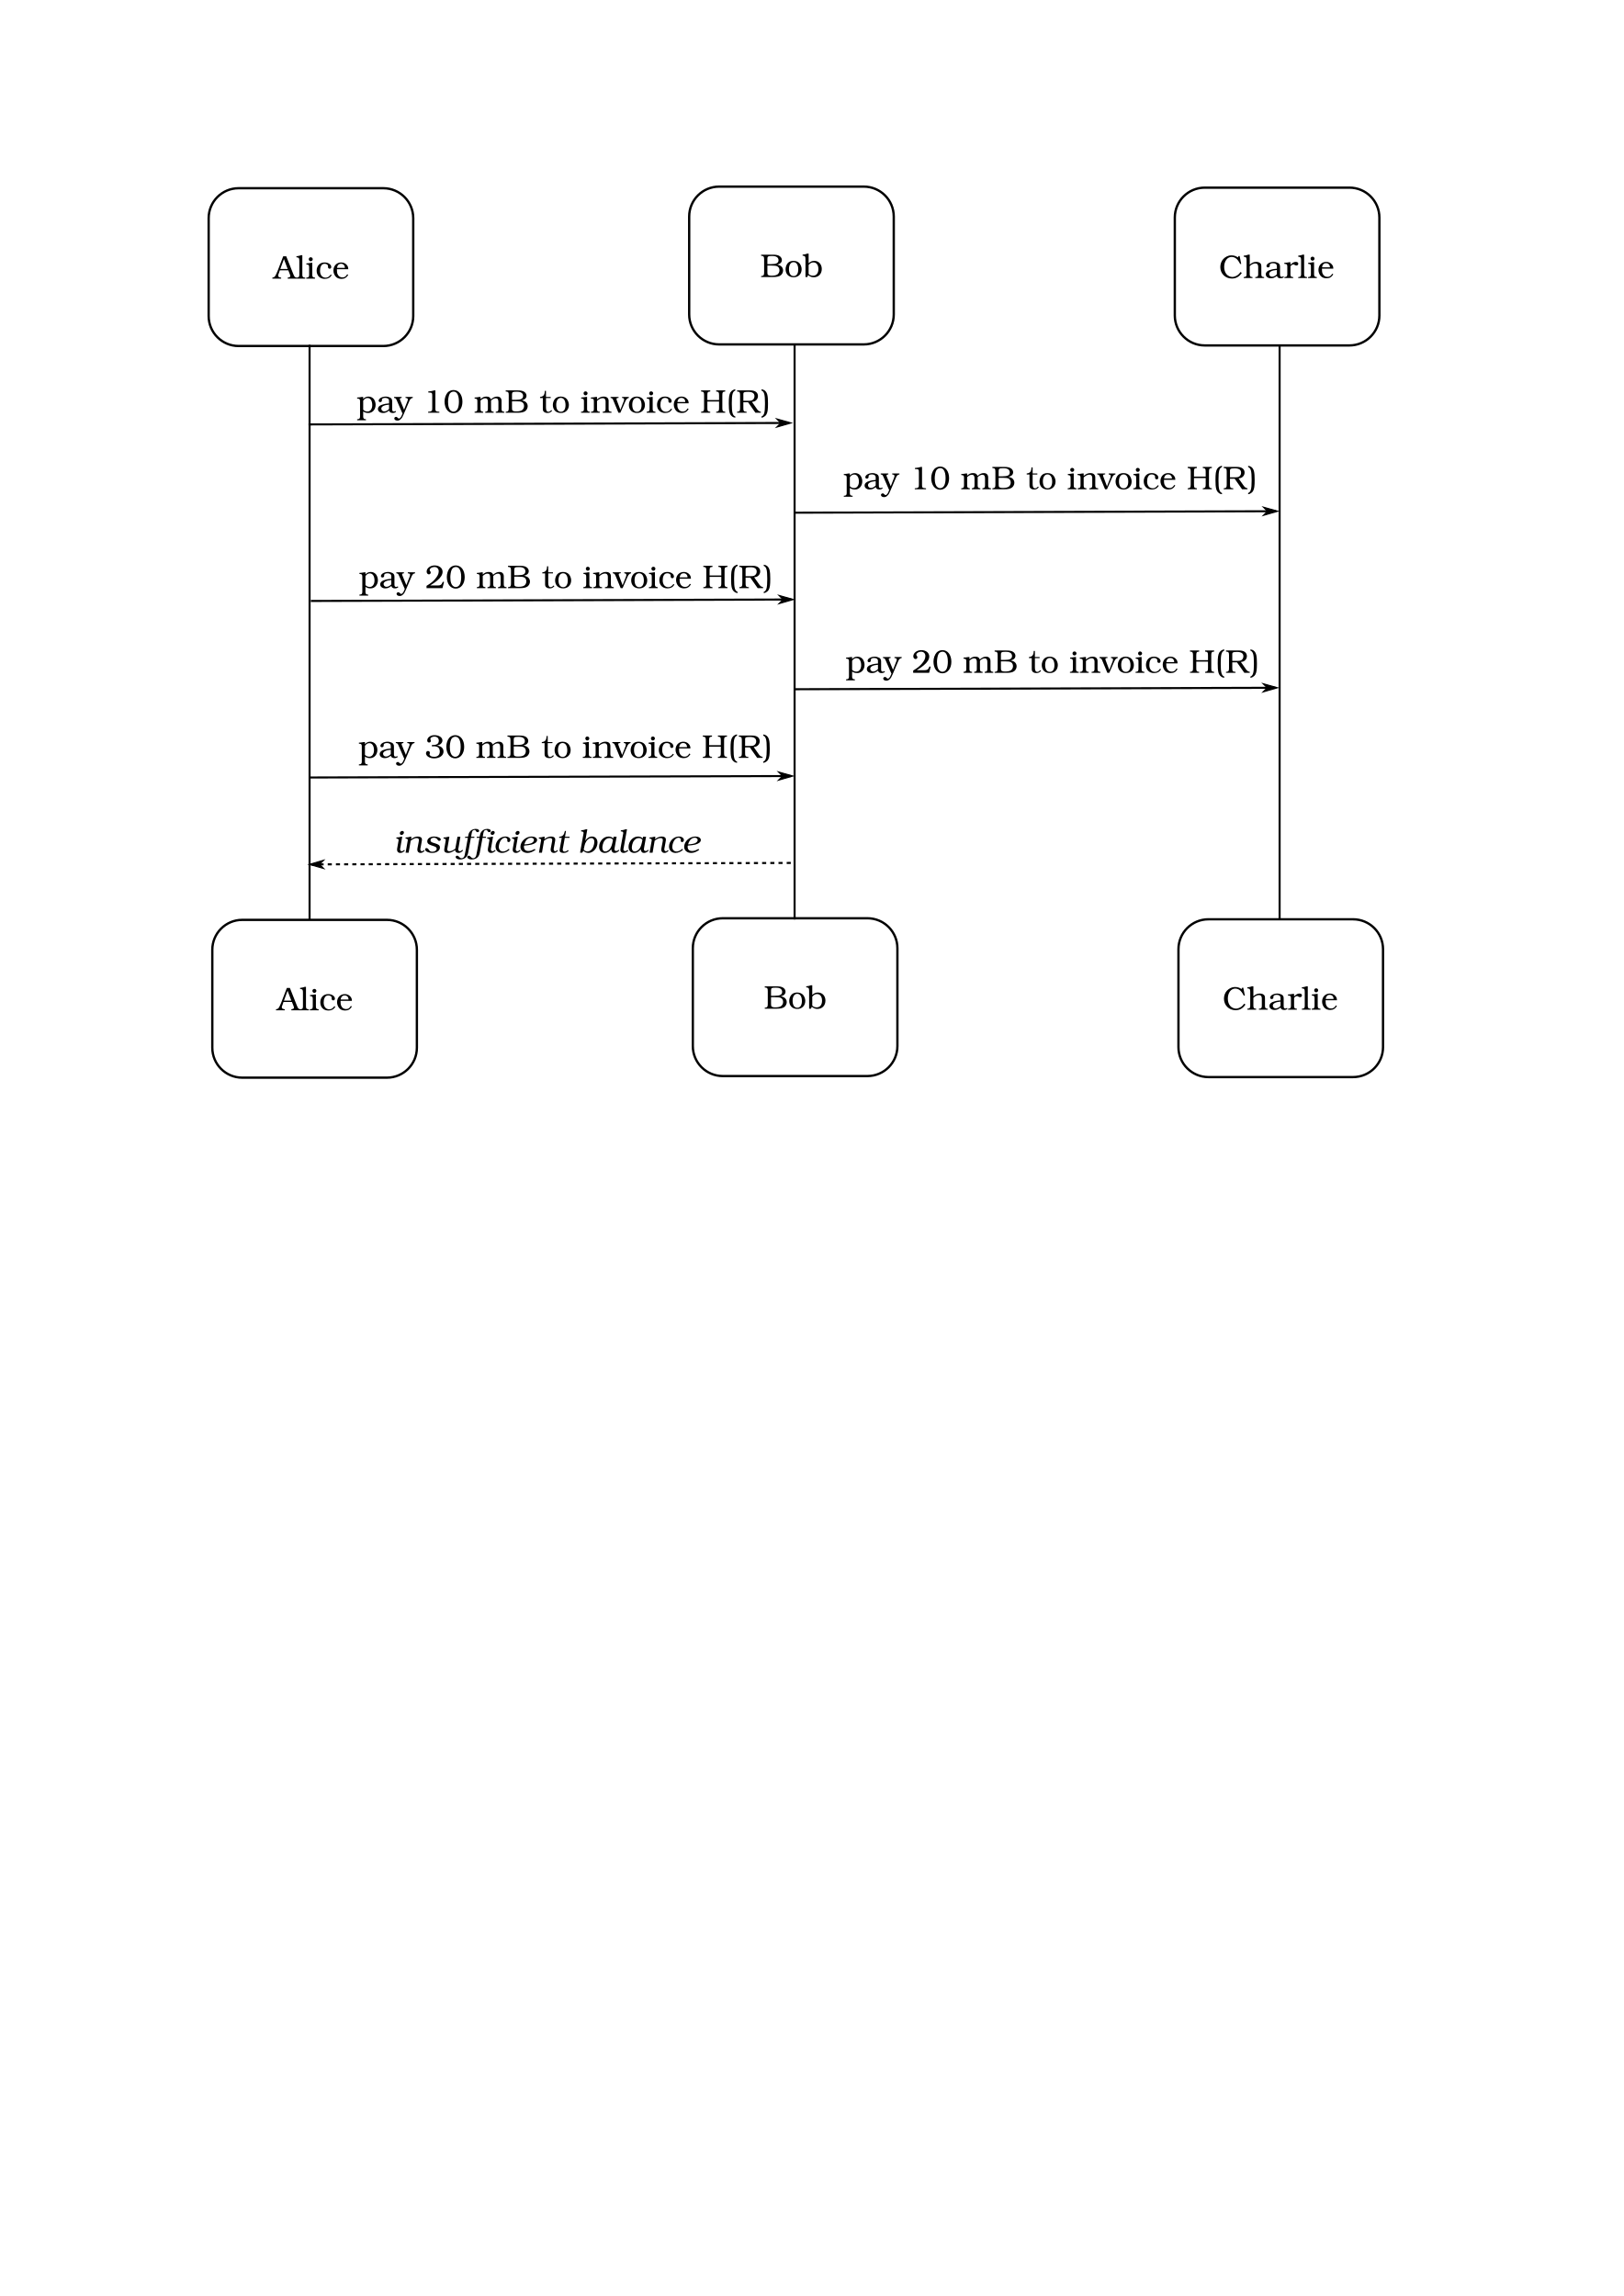
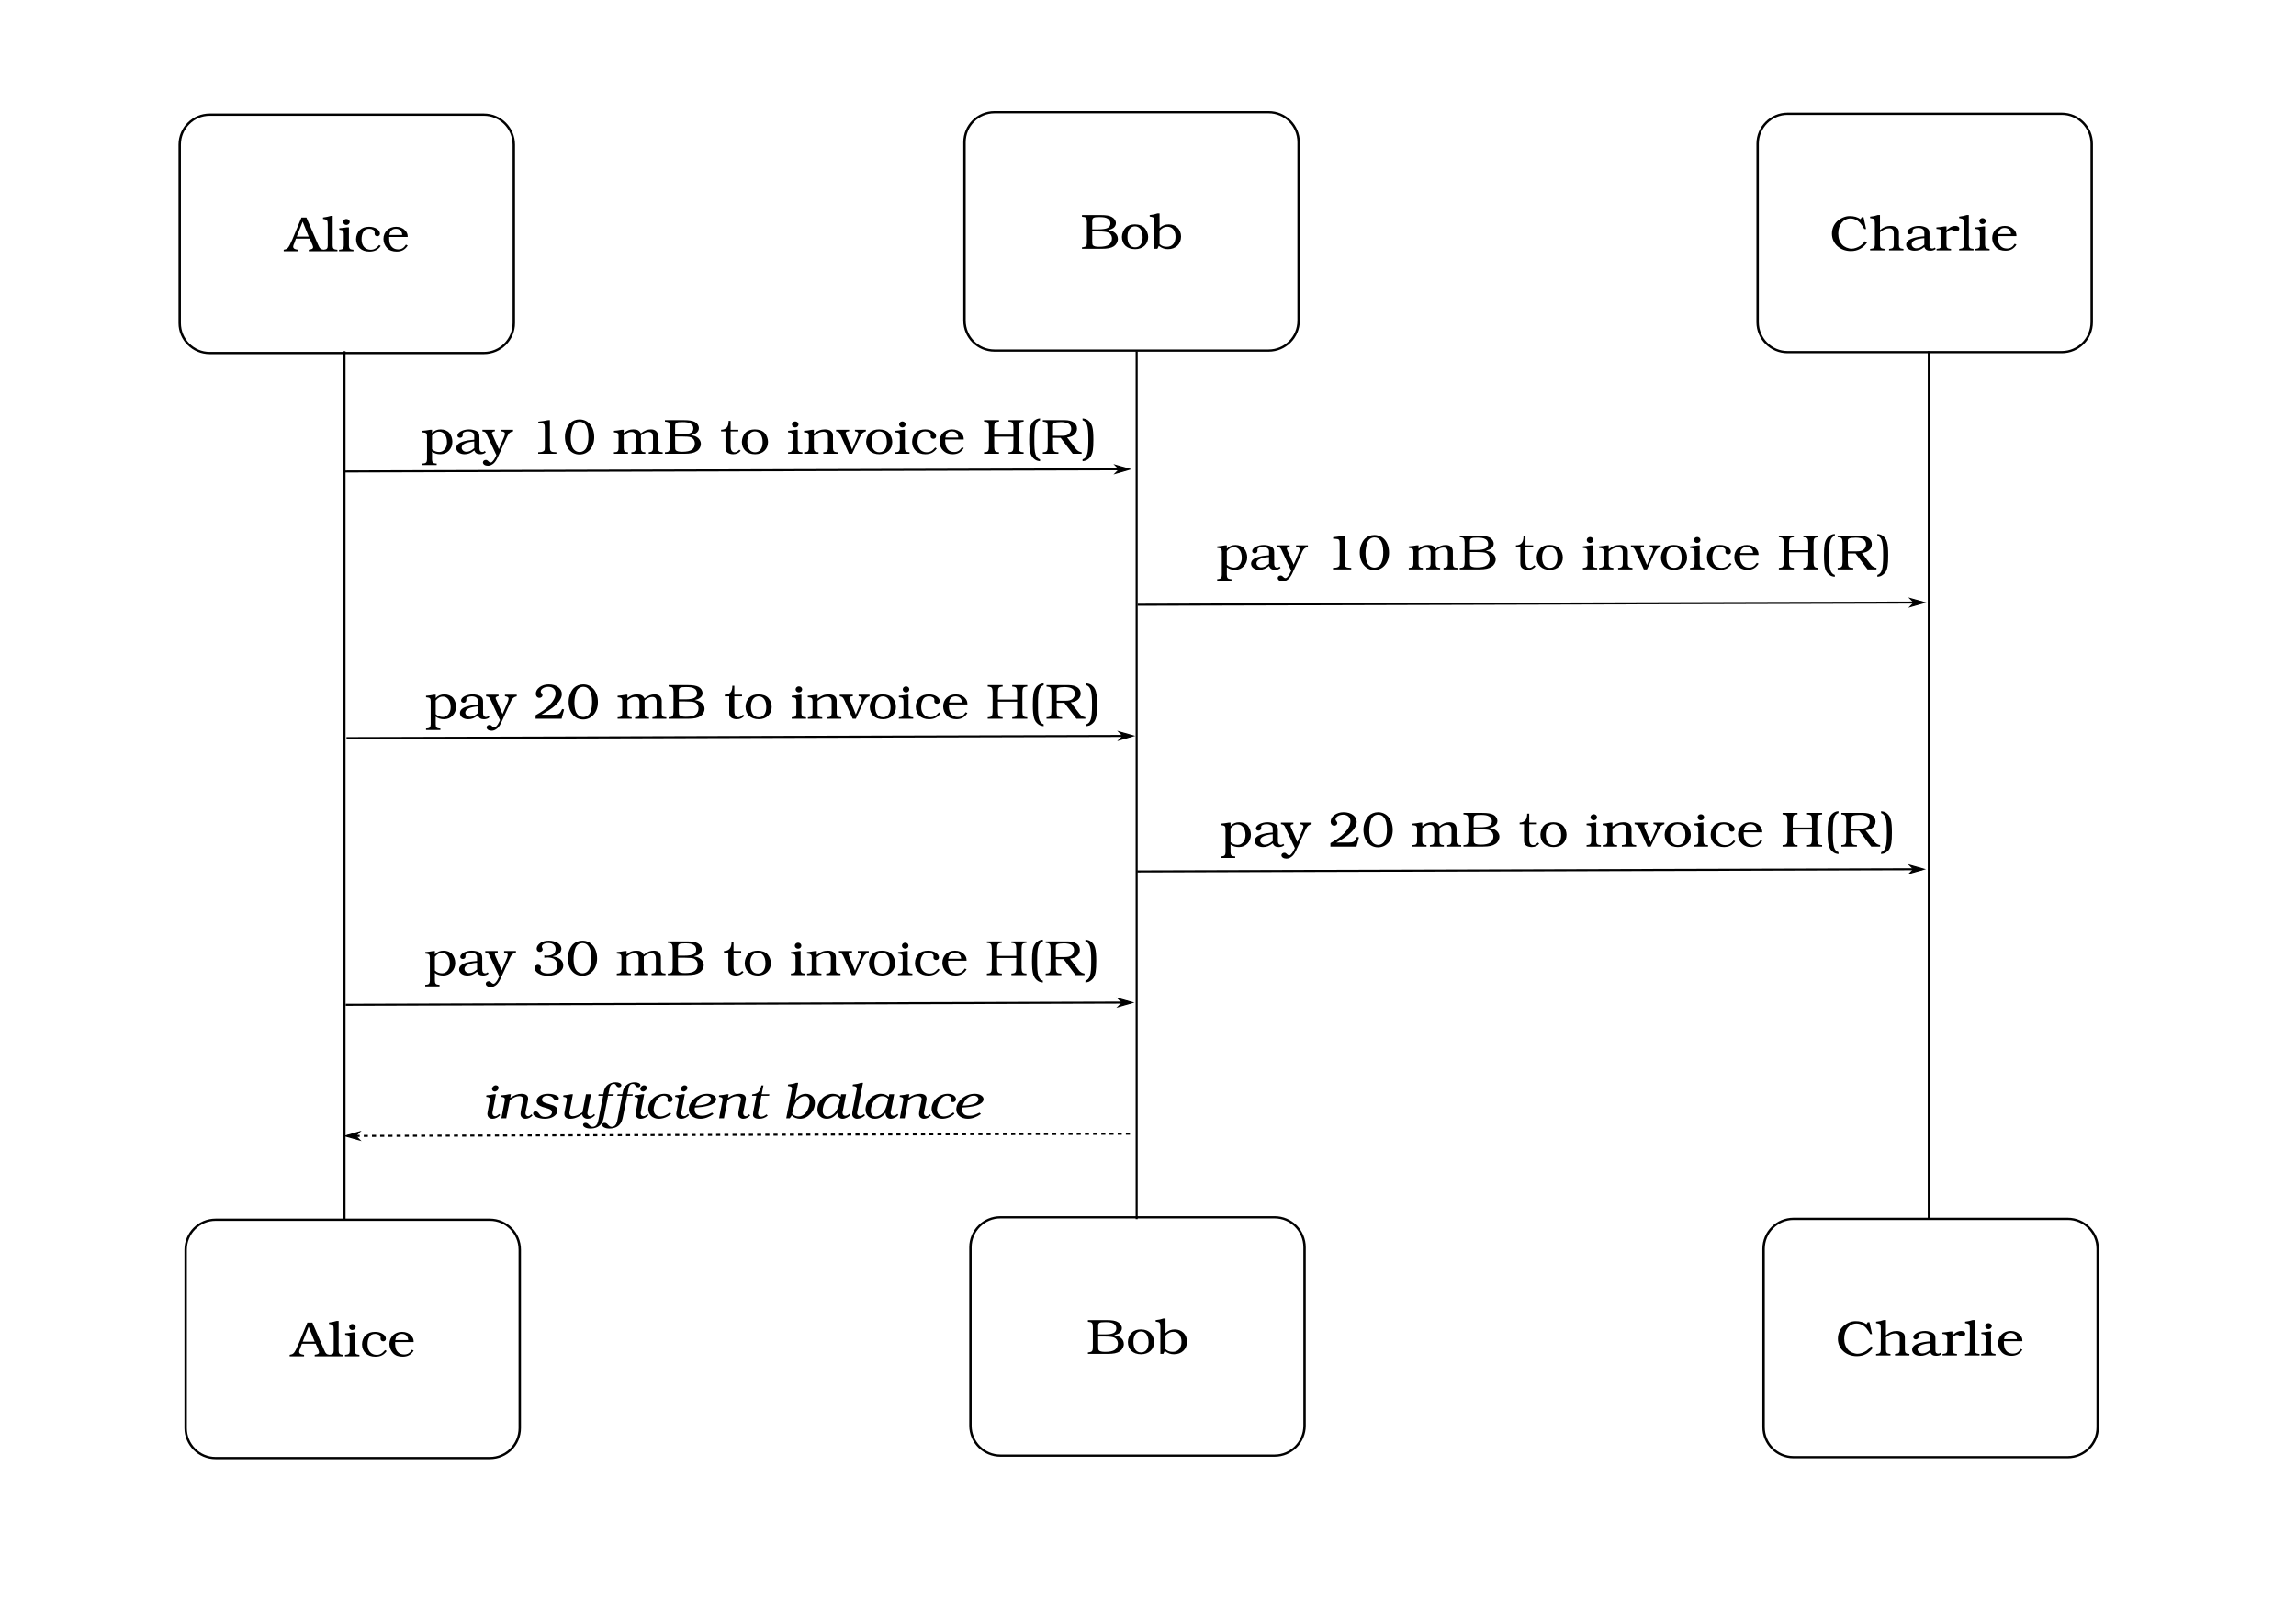
- <svg xmlns="http://www.w3.org/2000/svg" width="210mm" height="297mm" viewBox="0 0 210 297" version="1.1" id="svg990">
+ <svg xmlns="http://www.w3.org/2000/svg" width="297mm" height="210mm" viewBox="0 0 297 210" version="1.1" id="svg990">
  <defs id="defs984">
-     <marker style="overflow:visible" id="marker9980" refX="0.0" refY="0.0" orient="auto">
-       <path transform="scale(0.4) translate(10,0)" style="fill-rule:evenodd;stroke:#000000;stroke-width:1pt;stroke-opacity:1;fill:#000000;fill-opacity:1" d="M 0.0,0.0 L 5.0,-5.0 L -12.5,0.0 L 5.0,5.0 L 0.0,0.0 z " id="path9978" />
+     <marker style="overflow:visible" id="marker9980" refX="0" refY="0" orient="auto">
+       <path transform="matrix(0.4,0,0,0.4,4,0)" style="fill:#000000;fill-opacity:1;fill-rule:evenodd;stroke:#000000;stroke-width:1pt;stroke-opacity:1" d="M 0,0 5,-5 -12.5,0 5,5 Z" id="path9978" />
    </marker>
-     <marker style="overflow:visible;" id="Arrow1Mend" refX="0.0" refY="0.0" orient="auto">
-       <path transform="scale(0.4) rotate(180) translate(10,0)" style="fill-rule:evenodd;stroke:#000000;stroke-width:1pt;stroke-opacity:1;fill:#000000;fill-opacity:1" d="M 0.0,0.0 L 5.0,-5.0 L -12.5,0.0 L 5.0,5.0 L 0.0,0.0 z " id="path8490" />
+     <marker style="overflow:visible" id="Arrow1Mend" refX="0" refY="0" orient="auto">
+       <path transform="matrix(-0.4,0,0,-0.4,-4,0)" style="fill:#000000;fill-opacity:1;fill-rule:evenodd;stroke:#000000;stroke-width:1pt;stroke-opacity:1" d="M 0,0 5,-5 -12.5,0 5,5 Z" id="path8490" />
    </marker>
-     <marker style="overflow:visible;" id="Arrow1Send" refX="0.0" refY="0.0" orient="auto">
-       <path transform="scale(0.2) rotate(180) translate(6,0)" style="fill-rule:evenodd;stroke:#000000;stroke-width:1pt;stroke-opacity:1;fill:#000000;fill-opacity:1" d="M 0.0,0.0 L 5.0,-5.0 L -12.5,0.0 L 5.0,5.0 L 0.0,0.0 z " id="path8496" />
+     <marker style="overflow:visible" id="Arrow1Send" refX="0" refY="0" orient="auto">
+       <path transform="matrix(-0.2,0,0,-0.2,-1.2,0)" style="fill:#000000;fill-opacity:1;fill-rule:evenodd;stroke:#000000;stroke-width:1pt;stroke-opacity:1" d="M 0,0 5,-5 -12.5,0 5,5 Z" id="path8496" />
    </marker>
-     <rect x="60" y="70" width="10" height="-5" id="rect8843" />
+     <rect x="60" y="70" width="10" height="0" id="rect8843" />
    <symbol id="AuxillaryOp">
      <rect x="9.26" y="9.26" width="21.167" height="21.167" style="stroke-width:2" id="rect1637" />
    </symbol>
    <symbol id="Process">
      <rect x="3.969" y="9.26" width="31.75" height="21.167" style="stroke-width:2" id="rect1572" />
    </symbol>
    <marker style="overflow:visible" id="Arrow1Mend-3" refX="0" refY="0" orient="auto">
      <path transform="matrix(-0.4,0,0,-0.4,-4,0)" style="fill:#000000;fill-opacity:1;fill-rule:evenodd;stroke:#000000;stroke-width:1pt;stroke-opacity:1" d="M 0,0 5,-5 -12.5,0 5,5 Z" id="path8490-1" />
    </marker>
    <marker style="overflow:visible" id="Arrow1Mend-3-3" refX="0" refY="0" orient="auto">
      <path transform="matrix(-0.4,0,0,-0.4,-4,0)" style="fill:#000000;fill-opacity:1;fill-rule:evenodd;stroke:#000000;stroke-width:1pt;stroke-opacity:1" d="M 0,0 5,-5 -12.5,0 5,5 Z" id="path8490-1-6" />
    </marker>
    <marker style="overflow:visible" id="Arrow1Mend-2" refX="0" refY="0" orient="auto">
      <path transform="matrix(-0.4,0,0,-0.4,-4,0)" style="fill:#000000;fill-opacity:1;fill-rule:evenodd;stroke:#000000;stroke-width:1pt;stroke-opacity:1" d="M 0,0 5,-5 -12.5,0 5,5 Z" id="path8490-3" />
    </marker>
    <marker style="overflow:visible" id="Arrow1Mend-3-6" refX="0" refY="0" orient="auto">
      <path transform="matrix(-0.4,0,0,-0.4,-4,0)" style="fill:#000000;fill-opacity:1;fill-rule:evenodd;stroke:#000000;stroke-width:1pt;stroke-opacity:1" d="M 0,0 5,-5 -12.5,0 5,5 Z" id="path8490-1-7" />
    </marker>
    <marker style="overflow:visible" id="Arrow1Mstart-1" refX="0" refY="0" orient="auto">
      <path transform="matrix(0.4,0,0,0.4,4,0)" style="fill:#000000;fill-opacity:1;fill-rule:evenodd;stroke:#000000;stroke-width:1pt;stroke-opacity:1" d="M 0,0 5,-5 -12.5,0 5,5 Z" id="path8487-2" />
    </marker>
    <marker style="overflow:visible" id="Arrow1Mend-2-3" refX="0" refY="0" orient="auto">
      <path transform="matrix(-0.4,0,0,-0.4,-4,0)" style="fill:#000000;fill-opacity:1;fill-rule:evenodd;stroke:#000000;stroke-width:1pt;stroke-opacity:1" d="M 0,0 5,-5 -12.5,0 5,5 Z" id="path8490-3-6" />
    </marker>
    <marker style="overflow:visible" id="Arrow1Mend-2-3-7" refX="0" refY="0" orient="auto">
      <path transform="matrix(-0.4,0,0,-0.4,-4,0)" style="fill:#000000;fill-opacity:1;fill-rule:evenodd;stroke:#000000;stroke-width:1pt;stroke-opacity:1" d="M 0,0 5,-5 -12.5,0 5,5 Z" id="path8490-3-6-4" />
    </marker>
  </defs>
  <g id="layer1">
    <text xml:space="preserve" style="font-style:normal;font-variant:normal;font-weight:normal;font-stretch:normal;font-size:4.233px;line-height:1.25;font-family:'Bookman Old Style';-inkscape-font-specification:'Bookman Old Style';white-space:pre;inline-size:0;stroke-width:0.265" x="65" y="70" id="text8849">
      <tspan id="tspan8847" x="65" y="70" style="font-style:normal;font-variant:normal;font-weight:normal;font-stretch:normal;font-family:'Bookman Old Style';-inkscape-font-specification:'Bookman Old Style';stroke-width:0.265" />
    </text>
-     <path style="fill:none;fill-rule:evenodd;stroke:#000000;stroke-width:0.265px;stroke-linecap:butt;stroke-linejoin:miter;stroke-opacity:1" d="m 40.039,44.604 0,74.333" id="path9000" />
-     <path style="fill:none;fill-rule:evenodd;stroke:#000000;stroke-width:0.265px;stroke-linecap:butt;stroke-linejoin:miter;stroke-opacity:1;marker-end:url(#Arrow1Mend)" d="M 39.906,54.901 102.051,54.712" id="path9006" />
-     <text xml:space="preserve" style="font-style:normal;font-variant:normal;font-weight:normal;font-stretch:normal;font-size:4.233px;line-height:1.25;font-family:'Bookman Old Style';-inkscape-font-specification:'Bookman Old Style';stroke-width:0.265" x="46.113" y="53.389" id="text9010">
-       <tspan id="tspan9008" x="46.113" y="53.389" style="font-style:normal;font-variant:normal;font-weight:normal;font-stretch:normal;font-family:'Bookman Old Style';-inkscape-font-specification:'Bookman Old Style';stroke-width:0.265">pay 10 mB to invoice H(R)</tspan>
+     <path style="fill:none;fill-rule:evenodd;stroke:#000000;stroke-width:0.265px;stroke-linecap:butt;stroke-linejoin:miter;stroke-opacity:1" d="M 44.565,45.423 V 157.676" id="path9000" />
+     <path style="fill:none;fill-rule:evenodd;stroke:#000000;stroke-width:0.265px;stroke-linecap:butt;stroke-linejoin:miter;stroke-opacity:1;marker-end:url(#Arrow1Mend)" d="M 44.348,60.972 145.86,60.687" id="path9006" />
+     <text xml:space="preserve" style="font-style:normal;font-variant:normal;font-weight:normal;font-stretch:normal;font-size:6.649px;line-height:1.25;font-family:'Bookman Old Style';-inkscape-font-specification:'Bookman Old Style';stroke-width:0.265" x="52.389" y="61.039" id="text9010" transform="scale(1.040038,0.9615032)">
+       <tspan id="tspan9008" x="52.389" y="61.039" style="font-style:normal;font-variant:normal;font-weight:normal;font-stretch:normal;font-family:'Bookman Old Style';-inkscape-font-specification:'Bookman Old Style';stroke-width:0.265">pay 10 mB to invoice H(R)</tspan>
    </text>
-     <path style="fill:none;fill-rule:evenodd;stroke:#000000;stroke-width:0.265px;stroke-linecap:butt;stroke-linejoin:miter;stroke-opacity:1" d="m 102.768,44.604 0,74.333" id="path9182" />
-     <path style="fill:none;fill-rule:evenodd;stroke:#000000;stroke-width:0.265px;stroke-linecap:butt;stroke-linejoin:miter;stroke-opacity:1" d="m 165.497,44.604 0,74.333" id="path9184" />
-     <path style="fill:none;fill-rule:evenodd;stroke:#000000;stroke-width:0.265px;stroke-linecap:butt;stroke-linejoin:miter;stroke-opacity:1;marker-end:url(#Arrow1Mend-3)" d="m 102.849,66.319 62.145,-0.189" id="path9006-1" />
-     <text xml:space="preserve" style="font-style:normal;font-variant:normal;font-weight:normal;font-stretch:normal;font-size:4.233px;line-height:1.25;font-family:'Bookman Old Style';-inkscape-font-specification:'Bookman Old Style';stroke-width:0.265" x="109.056" y="63.288" id="text9010-9">
-       <tspan id="tspan9008-9" x="109.056" y="63.288" style="font-style:normal;font-variant:normal;font-weight:normal;font-stretch:normal;font-family:'Bookman Old Style';-inkscape-font-specification:'Bookman Old Style';stroke-width:0.265">pay 10 mB to invoice H(R)</tspan>
+     <path style="fill:none;fill-rule:evenodd;stroke:#000000;stroke-width:0.265px;stroke-linecap:butt;stroke-linejoin:miter;stroke-opacity:1" d="M 147.032,45.423 V 157.676" id="path9182" />
+     <path style="fill:none;fill-rule:evenodd;stroke:#000000;stroke-width:0.265px;stroke-linecap:butt;stroke-linejoin:miter;stroke-opacity:1" d="M 249.499,45.423 V 157.676" id="path9184" />
+     <path style="fill:none;fill-rule:evenodd;stroke:#000000;stroke-width:0.265px;stroke-linecap:butt;stroke-linejoin:miter;stroke-opacity:1;marker-end:url(#Arrow1Mend-3)" d="m 147.164,78.215 101.512,-0.285" id="path9006-1" />
+     <text xml:space="preserve" style="font-style:normal;font-variant:normal;font-weight:normal;font-stretch:normal;font-size:6.649px;line-height:1.25;font-family:'Bookman Old Style';-inkscape-font-specification:'Bookman Old Style';stroke-width:0.265" x="151.247" y="76.585" id="text9010-9" transform="scale(1.040038,0.9615032)">
+       <tspan id="tspan9008-9" x="151.247" y="76.585" style="font-style:normal;font-variant:normal;font-weight:normal;font-stretch:normal;font-family:'Bookman Old Style';-inkscape-font-specification:'Bookman Old Style';stroke-width:0.265">pay 10 mB to invoice H(R)</tspan>
    </text>
-     <path style="fill:none;fill-rule:evenodd;stroke:#000000;stroke-width:0.265px;stroke-linecap:butt;stroke-linejoin:miter;stroke-opacity:1;marker-end:url(#Arrow1Mend-2)" d="m 40.199,77.737 62.145,-0.189" id="path9006-18" />
-     <text xml:space="preserve" style="font-style:normal;font-variant:normal;font-weight:normal;font-stretch:normal;font-size:4.233px;line-height:1.25;font-family:'Bookman Old Style';-inkscape-font-specification:'Bookman Old Style';stroke-width:0.265" x="46.406" y="76.08" id="text9010-4">
-       <tspan id="tspan9008-0" x="46.406" y="76.08" style="font-style:normal;font-variant:normal;font-weight:normal;font-stretch:normal;font-family:'Bookman Old Style';-inkscape-font-specification:'Bookman Old Style';stroke-width:0.265">pay 20 mB to invoice H(R)</tspan>
+     <path style="fill:none;fill-rule:evenodd;stroke:#000000;stroke-width:0.265px;stroke-linecap:butt;stroke-linejoin:miter;stroke-opacity:1;marker-end:url(#Arrow1Mend-2)" d="M 44.826,95.458 146.339,95.173" id="path9006-18" />
+     <text xml:space="preserve" style="font-style:normal;font-variant:normal;font-weight:normal;font-stretch:normal;font-size:6.649px;line-height:1.25;font-family:'Bookman Old Style';-inkscape-font-specification:'Bookman Old Style';stroke-width:0.265" x="52.849" y="96.678" id="text9010-4" transform="scale(1.040038,0.9615032)">
+       <tspan id="tspan9008-0" x="52.849" y="96.678" style="font-style:normal;font-variant:normal;font-weight:normal;font-stretch:normal;font-family:'Bookman Old Style';-inkscape-font-specification:'Bookman Old Style';stroke-width:0.265">pay 20 mB to invoice H(R)</tspan>
    </text>
-     <path style="fill:none;fill-rule:evenodd;stroke:#000000;stroke-width:0.265px;stroke-linecap:butt;stroke-linejoin:miter;stroke-opacity:1;marker-end:url(#Arrow1Mend-3-6)" d="m 102.811,89.155 62.145,-0.189" id="path9006-1-5" />
-     <text xml:space="preserve" style="font-style:normal;font-variant:normal;font-weight:normal;font-stretch:normal;font-size:4.233px;line-height:1.25;font-family:'Bookman Old Style';-inkscape-font-specification:'Bookman Old Style';stroke-width:0.265" x="109.348" y="87.037" id="text9010-9-1">
-       <tspan id="tspan9008-9-1" x="109.348" y="87.037" style="font-style:normal;font-variant:normal;font-weight:normal;font-stretch:normal;font-family:'Bookman Old Style';-inkscape-font-specification:'Bookman Old Style';stroke-width:0.265">pay 20 mB to invoice H(R)</tspan>
+     <path style="fill:none;fill-rule:evenodd;stroke:#000000;stroke-width:0.265px;stroke-linecap:butt;stroke-linejoin:miter;stroke-opacity:1;marker-end:url(#Arrow1Mend-3-6)" d="m 147.102,112.701 101.512,-0.285" id="path9006-1-5" />
+     <text xml:space="preserve" style="font-style:normal;font-variant:normal;font-weight:normal;font-stretch:normal;font-size:6.649px;line-height:1.25;font-family:'Bookman Old Style';-inkscape-font-specification:'Bookman Old Style';stroke-width:0.265" x="151.707" y="113.886" id="text9010-9-1" transform="scale(1.040038,0.9615032)">
+       <tspan id="tspan9008-9-1" x="151.707" y="113.886" style="font-style:normal;font-variant:normal;font-weight:normal;font-stretch:normal;font-family:'Bookman Old Style';-inkscape-font-specification:'Bookman Old Style';stroke-width:0.265">pay 20 mB to invoice H(R)</tspan>
    </text>
-     <path style="fill:none;fill-rule:evenodd;stroke:#000000;stroke-width:0.265px;stroke-linecap:butt;stroke-linejoin:miter;stroke-opacity:1;marker-end:url(#Arrow1Mend-2-3)" d="m 40.132,100.573 62.145,-0.189" id="path9006-18-5" />
-     <text xml:space="preserve" style="font-style:normal;font-variant:normal;font-weight:normal;font-stretch:normal;font-size:4.233px;line-height:1.25;font-family:'Bookman Old Style';-inkscape-font-specification:'Bookman Old Style';stroke-width:0.265" x="46.339" y="98.034" id="text9010-4-6">
-       <tspan id="tspan9008-0-4" x="46.339" y="98.034" style="font-style:normal;font-variant:normal;font-weight:normal;font-stretch:normal;font-family:'Bookman Old Style';-inkscape-font-specification:'Bookman Old Style';stroke-width:0.265">pay 30 mB to invoice H(R)</tspan>
+     <path style="fill:none;fill-rule:evenodd;stroke:#000000;stroke-width:0.265px;stroke-linecap:butt;stroke-linejoin:miter;stroke-opacity:1;marker-end:url(#Arrow1Mend-2-3)" d="m 44.717,129.944 101.512,-0.285" id="path9006-18-5" />
+     <text xml:space="preserve" style="font-style:normal;font-variant:normal;font-weight:normal;font-stretch:normal;font-size:6.649px;line-height:1.25;font-family:'Bookman Old Style';-inkscape-font-specification:'Bookman Old Style';stroke-width:0.265" x="52.745" y="131.158" id="text9010-4-6" transform="scale(1.040038,0.9615032)">
+       <tspan id="tspan9008-0-4" x="52.745" y="131.158" style="font-style:normal;font-variant:normal;font-weight:normal;font-stretch:normal;font-family:'Bookman Old Style';-inkscape-font-specification:'Bookman Old Style';stroke-width:0.265">pay 30 mB to invoice H(R)</tspan>
    </text>
-     <path style="fill:none;fill-rule:evenodd;stroke:#000000;stroke-width:0.265;stroke-linecap:butt;stroke-linejoin:miter;stroke-miterlimit:4;stroke-dasharray:0.53, 0.53;stroke-dashoffset:0;stroke-opacity:1;marker-start:url(#marker9980)" d="M 40.266,111.814 102.411,111.625" id="path9006-18-5-5" />
-     <text xml:space="preserve" style="font-style:italic;font-variant:normal;font-weight:300;font-stretch:normal;font-size:4.233px;line-height:1.25;font-family:'Bookman Old Style';-inkscape-font-specification:'Bookman Old Style Light Italic';stroke-width:0.265" x="50.883" y="110.302" id="text9010-4-6-3">
-       <tspan id="tspan9008-0-4-1" x="50.883" y="110.302" style="font-style:italic;font-variant:normal;font-weight:300;font-stretch:normal;font-family:'Bookman Old Style';-inkscape-font-specification:'Bookman Old Style Light Italic';stroke-width:0.265">insufficient balance</tspan>
+     <path style="fill:none;fill-rule:evenodd;stroke:#000000;stroke-width:0.265;stroke-linecap:butt;stroke-linejoin:miter;stroke-miterlimit:4;stroke-dasharray:0.53, 0.53;stroke-dashoffset:0;stroke-opacity:1;marker-start:url(#marker9980)" d="m 44.936,146.918 101.512,-0.285" id="path9006-18-5-5" />
+     <text xml:space="preserve" style="font-style:italic;font-variant:normal;font-weight:300;font-stretch:normal;font-size:6.649px;line-height:1.25;font-family:'Bookman Old Style';-inkscape-font-specification:'Bookman Old Style Light Italic';stroke-width:0.265" x="59.881" y="150.426" id="text9010-4-6-3" transform="scale(1.040038,0.9615032)">
+       <tspan id="tspan9008-0-4-1" x="59.881" y="150.426" style="font-style:italic;font-variant:normal;font-weight:300;font-stretch:normal;font-family:'Bookman Old Style';-inkscape-font-specification:'Bookman Old Style Light Italic';stroke-width:0.265">insufficient balance</tspan>
    </text>
-     <g id="g1067">
-       <rect style="opacity:0.996;fill:none;stroke:#000000;stroke-width:0.3;stroke-miterlimit:4;stroke-dasharray:none;stroke-dashoffset:0;paint-order:markers fill stroke" id="rect1005" width="26.458" height="20.411" x="26.987" y="24.347" rx="3.874" ry="3.874" />
-       <rect style="opacity:0.996;fill:none;stroke:#000000;stroke-width:0.3;stroke-miterlimit:4;stroke-dasharray:none;stroke-dashoffset:0;paint-order:markers fill stroke" id="rect1005-6" width="26.458" height="20.411" x="89.135" y="24.139" rx="3.874" ry="3.874" />
-       <rect style="opacity:0.996;fill:none;stroke:#000000;stroke-width:0.3;stroke-miterlimit:4;stroke-dasharray:none;stroke-dashoffset:0;paint-order:markers fill stroke" id="rect1005-4" width="26.458" height="20.411" x="151.943" y="24.272" rx="3.874" ry="3.874" />
-       <text xml:space="preserve" style="font-size:4.233px;line-height:1.25;font-family:sans-serif;stroke-width:0.265" x="35.377" y="36.044" id="text1030">
-         <tspan id="tspan1028" x="35.377" y="36.044" style="font-style:normal;font-variant:normal;font-weight:normal;font-stretch:normal;font-family:'Bookman Old Style';-inkscape-font-specification:'Bookman Old Style';stroke-width:0.265">Alice</tspan>
+     <g id="g1067" transform="matrix(1.633483,0,0,1.510136,-20.8379,-21.93577)" style="stroke-width:0.637">
+       <rect style="opacity:0.996;fill:none;stroke:#000000;stroke-width:0.191;stroke-miterlimit:4;stroke-dasharray:none;stroke-dashoffset:0;paint-order:markers fill stroke" id="rect1005" width="26.458" height="20.411" x="26.987" y="24.347" rx="2.372" ry="2.566" />
+       <rect style="opacity:0.996;fill:none;stroke:#000000;stroke-width:0.191;stroke-miterlimit:4;stroke-dasharray:none;stroke-dashoffset:0;paint-order:markers fill stroke" id="rect1005-6" width="26.458" height="20.411" x="89.135" y="24.139" rx="2.372" ry="2.566" />
+       <rect style="opacity:0.996;fill:none;stroke:#000000;stroke-width:0.191;stroke-miterlimit:4;stroke-dasharray:none;stroke-dashoffset:0;paint-order:markers fill stroke" id="rect1005-4" width="26.458" height="20.411" x="151.943" y="24.272" rx="2.372" ry="2.566" />
+       <text xml:space="preserve" style="font-size:4.233px;line-height:1.25;font-family:sans-serif;stroke-width:0.168" x="35.377" y="36.044" id="text1030">
+         <tspan id="tspan1028" x="35.377" y="36.044" style="font-style:normal;font-variant:normal;font-weight:normal;font-stretch:normal;font-family:'Bookman Old Style';-inkscape-font-specification:'Bookman Old Style';stroke-width:0.168">Alice</tspan>
      </text>
-       <text xml:space="preserve" style="font-size:4.233px;line-height:1.25;font-family:sans-serif;stroke-width:0.265" x="98.311" y="35.836" id="text1030-0">
-         <tspan id="tspan1028-3" x="98.311" y="35.836" style="font-style:normal;font-variant:normal;font-weight:normal;font-stretch:normal;font-family:'Bookman Old Style';-inkscape-font-specification:'Bookman Old Style';stroke-width:0.265">Bob</tspan>
+       <text xml:space="preserve" style="font-size:4.233px;line-height:1.25;font-family:sans-serif;stroke-width:0.168" x="98.311" y="35.836" id="text1030-0">
+         <tspan id="tspan1028-3" x="98.311" y="35.836" style="font-style:normal;font-variant:normal;font-weight:normal;font-stretch:normal;font-family:'Bookman Old Style';-inkscape-font-specification:'Bookman Old Style';stroke-width:0.168">Bob</tspan>
      </text>
-       <text xml:space="preserve" style="font-size:4.233px;line-height:1.25;font-family:sans-serif;stroke-width:0.265" x="157.639" y="35.969" id="text1030-8">
-         <tspan id="tspan1028-39" x="157.639" y="35.969" style="font-style:normal;font-variant:normal;font-weight:normal;font-stretch:normal;font-family:'Bookman Old Style';-inkscape-font-specification:'Bookman Old Style';stroke-width:0.265">Charlie</tspan>
+       <text xml:space="preserve" style="font-size:4.233px;line-height:1.25;font-family:sans-serif;stroke-width:0.168" x="157.639" y="35.969" id="text1030-8">
+         <tspan id="tspan1028-39" x="157.639" y="35.969" style="font-style:normal;font-variant:normal;font-weight:normal;font-stretch:normal;font-family:'Bookman Old Style';-inkscape-font-specification:'Bookman Old Style';stroke-width:0.168">Charlie</tspan>
      </text>
    </g>
-     <g id="g1067-2" transform="translate(0.4714186,94.64292)">
-       <rect style="opacity:0.996;fill:none;stroke:#000000;stroke-width:0.3;stroke-miterlimit:4;stroke-dasharray:none;stroke-dashoffset:0;paint-order:markers fill stroke" id="rect1005-1" width="26.458" height="20.411" x="26.987" y="24.347" rx="3.874" ry="3.874" />
-       <rect style="opacity:0.996;fill:none;stroke:#000000;stroke-width:0.3;stroke-miterlimit:4;stroke-dasharray:none;stroke-dashoffset:0;paint-order:markers fill stroke" id="rect1005-6-9" width="26.458" height="20.411" x="89.135" y="24.139" rx="3.874" ry="3.874" />
-       <rect style="opacity:0.996;fill:none;stroke:#000000;stroke-width:0.3;stroke-miterlimit:4;stroke-dasharray:none;stroke-dashoffset:0;paint-order:markers fill stroke" id="rect1005-4-3" width="26.458" height="20.411" x="151.943" y="24.272" rx="3.874" ry="3.874" />
-       <text xml:space="preserve" style="font-size:4.233px;line-height:1.25;font-family:sans-serif;stroke-width:0.265" x="35.377" y="36.044" id="text1030-9">
-         <tspan id="tspan1028-8" x="35.377" y="36.044" style="font-style:normal;font-variant:normal;font-weight:normal;font-stretch:normal;font-family:'Bookman Old Style';-inkscape-font-specification:'Bookman Old Style';stroke-width:0.265">Alice</tspan>
+     <g id="g1067-2" transform="matrix(1.633483,0,0,1.510136,-20.06785,120.9879)" style="stroke-width:0.637">
+       <rect style="opacity:0.996;fill:none;stroke:#000000;stroke-width:0.191;stroke-miterlimit:4;stroke-dasharray:none;stroke-dashoffset:0;paint-order:markers fill stroke" id="rect1005-1" width="26.458" height="20.411" x="26.987" y="24.347" rx="2.372" ry="2.566" />
+       <rect style="opacity:0.996;fill:none;stroke:#000000;stroke-width:0.191;stroke-miterlimit:4;stroke-dasharray:none;stroke-dashoffset:0;paint-order:markers fill stroke" id="rect1005-6-9" width="26.458" height="20.411" x="89.135" y="24.139" rx="2.372" ry="2.566" />
+       <rect style="opacity:0.996;fill:none;stroke:#000000;stroke-width:0.191;stroke-miterlimit:4;stroke-dasharray:none;stroke-dashoffset:0;paint-order:markers fill stroke" id="rect1005-4-3" width="26.458" height="20.411" x="151.943" y="24.272" rx="2.372" ry="2.566" />
+       <text xml:space="preserve" style="font-size:4.233px;line-height:1.25;font-family:sans-serif;stroke-width:0.168" x="35.377" y="36.044" id="text1030-9">
+         <tspan id="tspan1028-8" x="35.377" y="36.044" style="font-style:normal;font-variant:normal;font-weight:normal;font-stretch:normal;font-family:'Bookman Old Style';-inkscape-font-specification:'Bookman Old Style';stroke-width:0.168">Alice</tspan>
      </text>
-       <text xml:space="preserve" style="font-size:4.233px;line-height:1.25;font-family:sans-serif;stroke-width:0.265" x="98.311" y="35.836" id="text1030-0-5">
-         <tspan id="tspan1028-3-8" x="98.311" y="35.836" style="font-style:normal;font-variant:normal;font-weight:normal;font-stretch:normal;font-family:'Bookman Old Style';-inkscape-font-specification:'Bookman Old Style';stroke-width:0.265">Bob</tspan>
+       <text xml:space="preserve" style="font-size:4.233px;line-height:1.25;font-family:sans-serif;stroke-width:0.168" x="98.311" y="35.836" id="text1030-0-5">
+         <tspan id="tspan1028-3-8" x="98.311" y="35.836" style="font-style:normal;font-variant:normal;font-weight:normal;font-stretch:normal;font-family:'Bookman Old Style';-inkscape-font-specification:'Bookman Old Style';stroke-width:0.168">Bob</tspan>
      </text>
-       <text xml:space="preserve" style="font-size:4.233px;line-height:1.25;font-family:sans-serif;stroke-width:0.265" x="157.639" y="35.969" id="text1030-8-3">
-         <tspan id="tspan1028-39-2" x="157.639" y="35.969" style="font-style:normal;font-variant:normal;font-weight:normal;font-stretch:normal;font-family:'Bookman Old Style';-inkscape-font-specification:'Bookman Old Style';stroke-width:0.265">Charlie</tspan>
+       <text xml:space="preserve" style="font-size:4.233px;line-height:1.25;font-family:sans-serif;stroke-width:0.168" x="157.639" y="35.969" id="text1030-8-3">
+         <tspan id="tspan1028-39-2" x="157.639" y="35.969" style="font-style:normal;font-variant:normal;font-weight:normal;font-stretch:normal;font-family:'Bookman Old Style';-inkscape-font-specification:'Bookman Old Style';stroke-width:0.168">Charlie</tspan>
      </text>
    </g>
  </g>
</svg>
